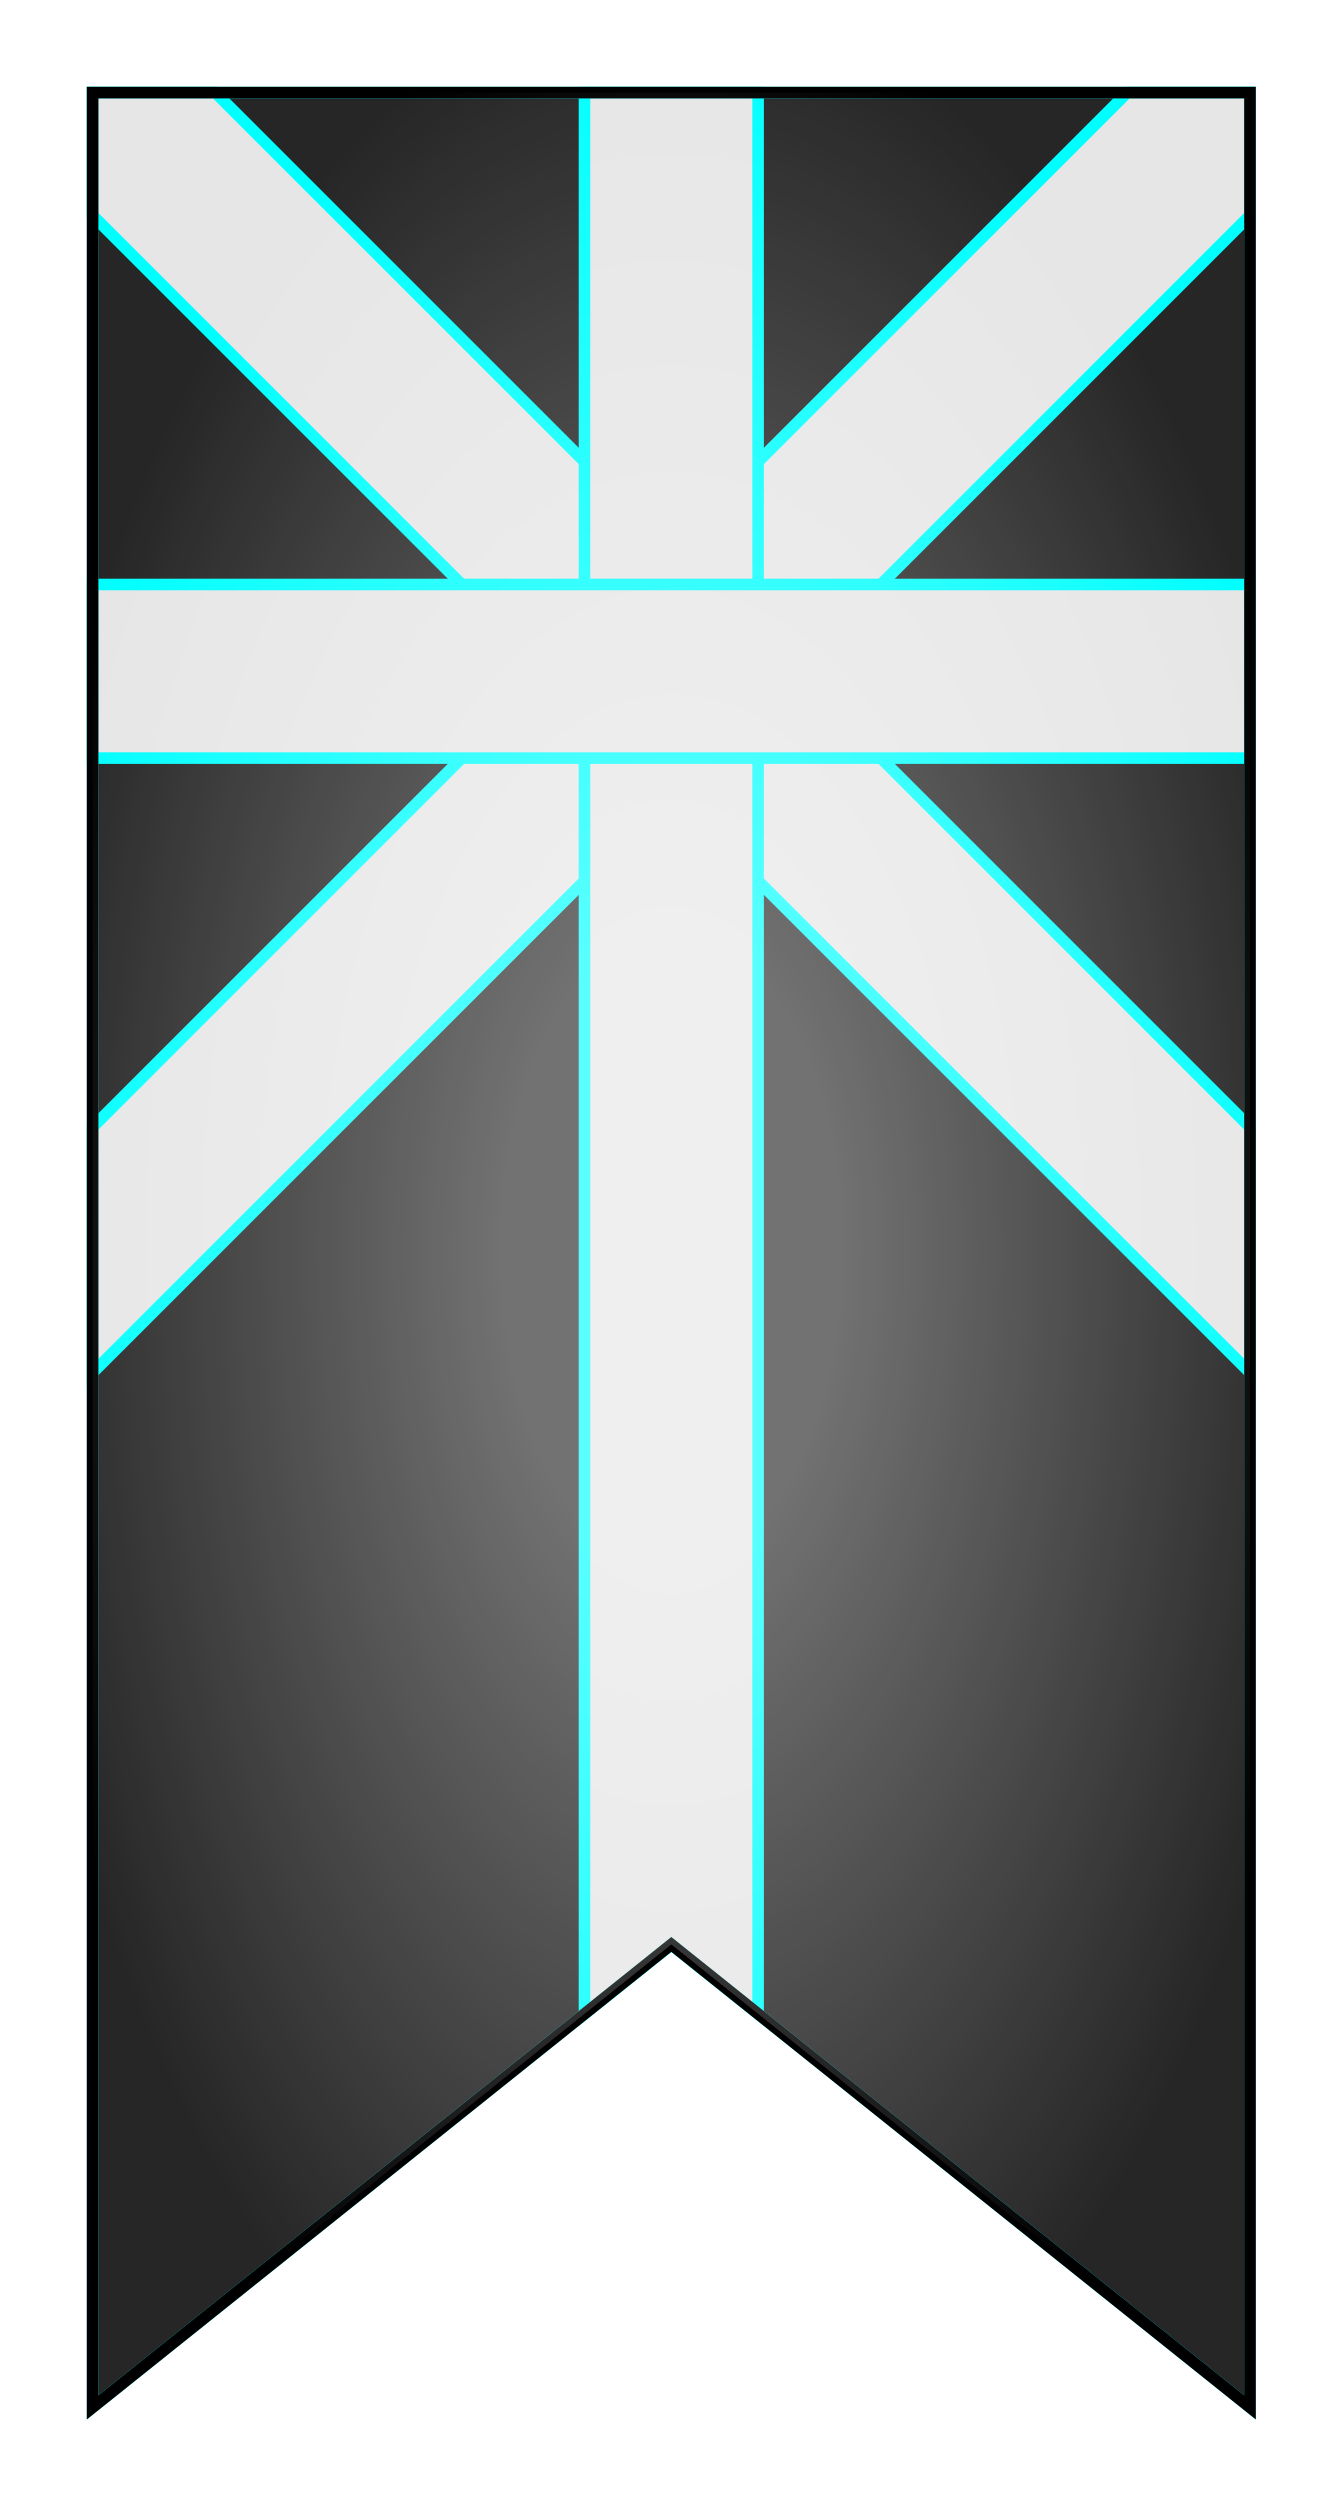
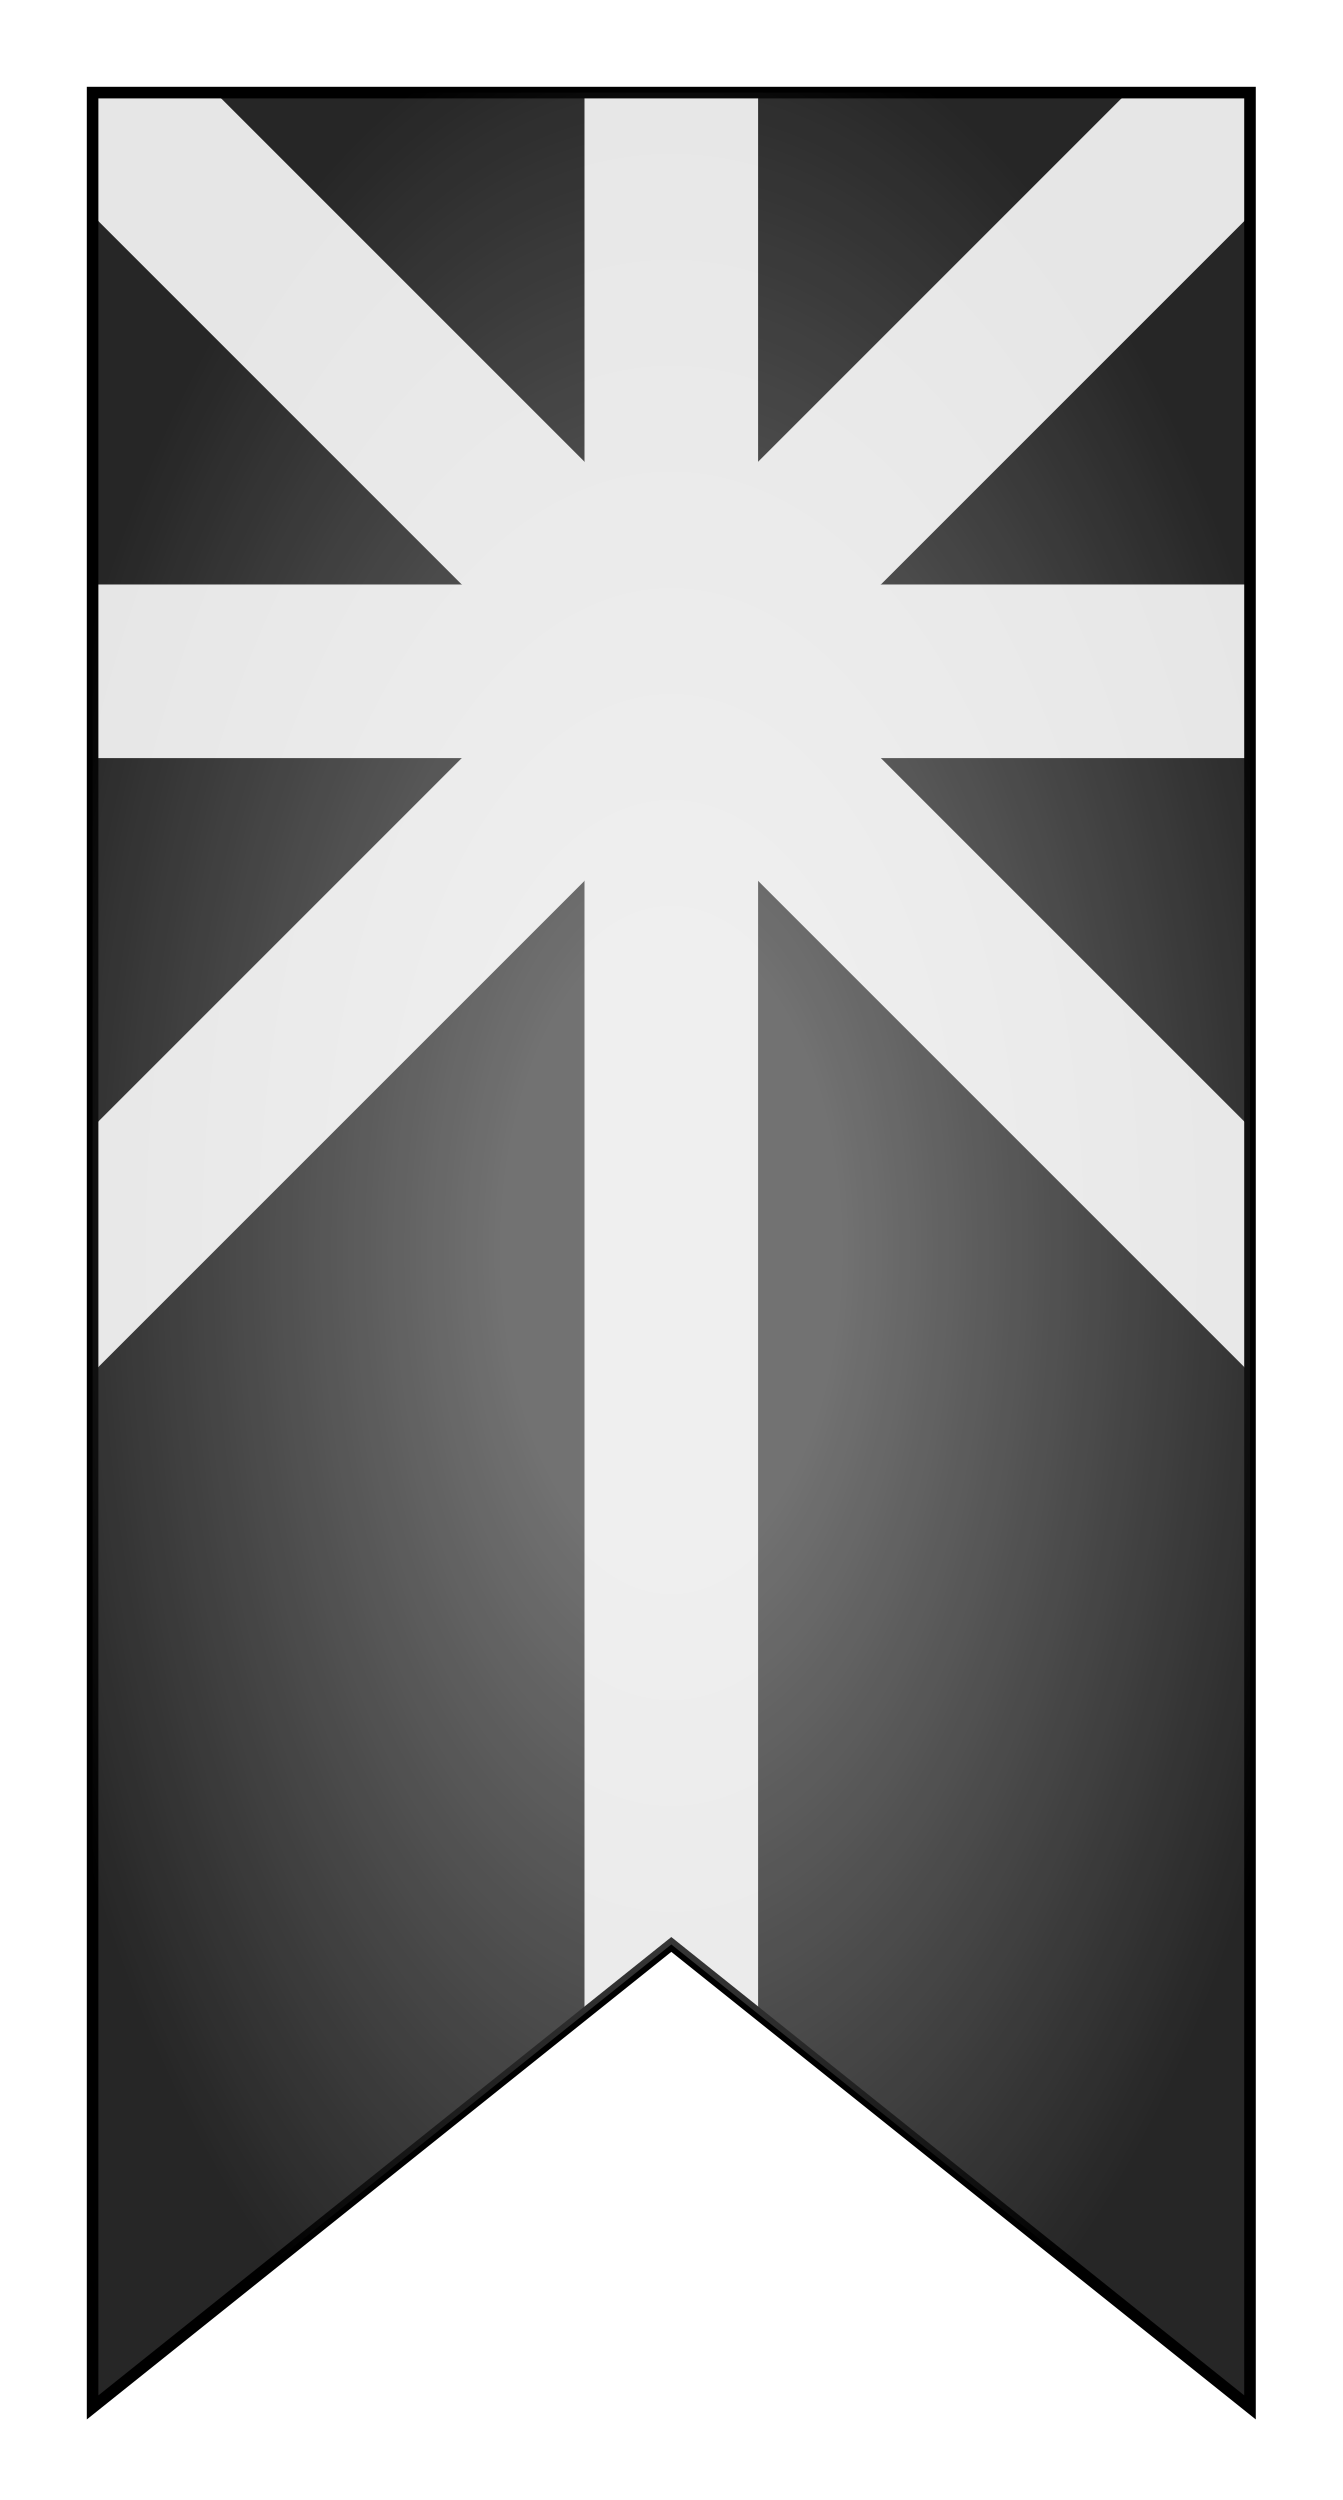
<svg xmlns="http://www.w3.org/2000/svg" height="216.0" width="116.0">
  <defs>
    <clipPath id="contour">
      <path d="M 8.0,8.0 L 108.0,8.0 L 108.0,208.0 L 58.0,168.0 L 8.0,208.0 L 8.0,8.0 Z" />
    </clipPath>
    <radialGradient id="lighting">
      <stop offset="25%" stop-color="white" stop-opacity="35%" />
      <stop offset="100%" stop-color="white" stop-opacity="0%" />
    </radialGradient>
  </defs>
  <g transform="translate(8.0,8.0)">
-     <path d="M 0.0,0.0 L 100.0,0.0 L 100.0,200.0 L 50.0,160.0 L 0.0,200.0 L 0.0,0.0 Z" style="fill: rgb(38, 38, 38); stroke-width: 1px; stroke: rgb(0, 255, 255);" />
-     <path d="M 0.0,0.0 L 0.0,10.607 L 100.0,110.607 L 100.0,110.607 L 100.0,89.393 L 10.607,0.0 L 0.0,0.0 Z" style="fill: rgb(230, 230, 230); stroke-width: 1px; stroke: rgb(0, 255, 255);" />
-     <path d="M 89.393,0.0 L 0.0,89.393 L 0.0,110.607 L 1.4210854715202004E-14,110.607 L 100.0,10.607 L 100.0,0.0 L 89.393,0.0 Z" style="fill: rgb(230, 230, 230); stroke-width: 1px; stroke: rgb(0, 255, 255);" />
-     <path d="M 42.5,0.0 L 42.5,166.0 L 50.0,160.0 L 57.5,166.0 L 57.5,0.0 L 42.5,0.0 Z" style="fill: rgb(230, 230, 230); stroke-width: 1px; stroke: rgb(0, 255, 255);" />
-     <path d="M 0.0,42.5 L 0.0,57.5 L 100.0,57.5 L 100.0,42.5 L 0.0,42.5 Z" style="fill: rgb(230, 230, 230); stroke-width: 1px; stroke: rgb(0, 255, 255);" />
+     <path d="M 0.0,0.0 L 100.0,0.0 L 100.0,200.0 L 50.0,160.0 L 0.0,200.0 L 0.0,0.0 Z" style="fill: rgb(38, 38, 38); stroke-width: 1px; stroke: none;" />
+     <path d="M 0.0,0.0 L 0.0,10.607 L 100.0,110.607 L 100.0,110.607 L 100.0,89.393 L 10.607,0.0 L 0.0,0.0 Z" style="fill: rgb(230, 230, 230); stroke-width: 1px; stroke: none;" />
+     <path d="M 89.393,0.0 L 0.0,89.393 L 0.0,110.607 L 1.4210854715202004E-14,110.607 L 100.0,10.607 L 100.0,0.0 L 89.393,0.0 Z" style="fill: rgb(230, 230, 230); stroke-width: 1px; stroke: none;" />
+     <path d="M 42.5,0.0 L 42.5,166.0 L 50.0,160.0 L 57.5,166.0 L 57.5,0.0 L 42.5,0.0 Z" style="fill: rgb(230, 230, 230); stroke-width: 1px; stroke: none;" />
+     <path d="M 0.0,42.5 L 0.0,57.5 L 100.0,57.5 L 100.0,42.5 L 0.0,42.5 Z" style="fill: rgb(230, 230, 230); stroke-width: 1px; stroke: none;" />
    <path d="M 0.0,0.0 L 100.0,0.0 L 100.0,200.0 L 50.0,160.0 L 0.0,200.0 L 0.0,0.0 Z" style="fill: none; stroke-width: 1px; stroke: rgb(0, 0, 0);" />
  </g>
  <rect clip-path="url(#contour)" fill="url(#lighting)" height="216.0" width="116.0" x="0.0" y="0.0" />
</svg>
